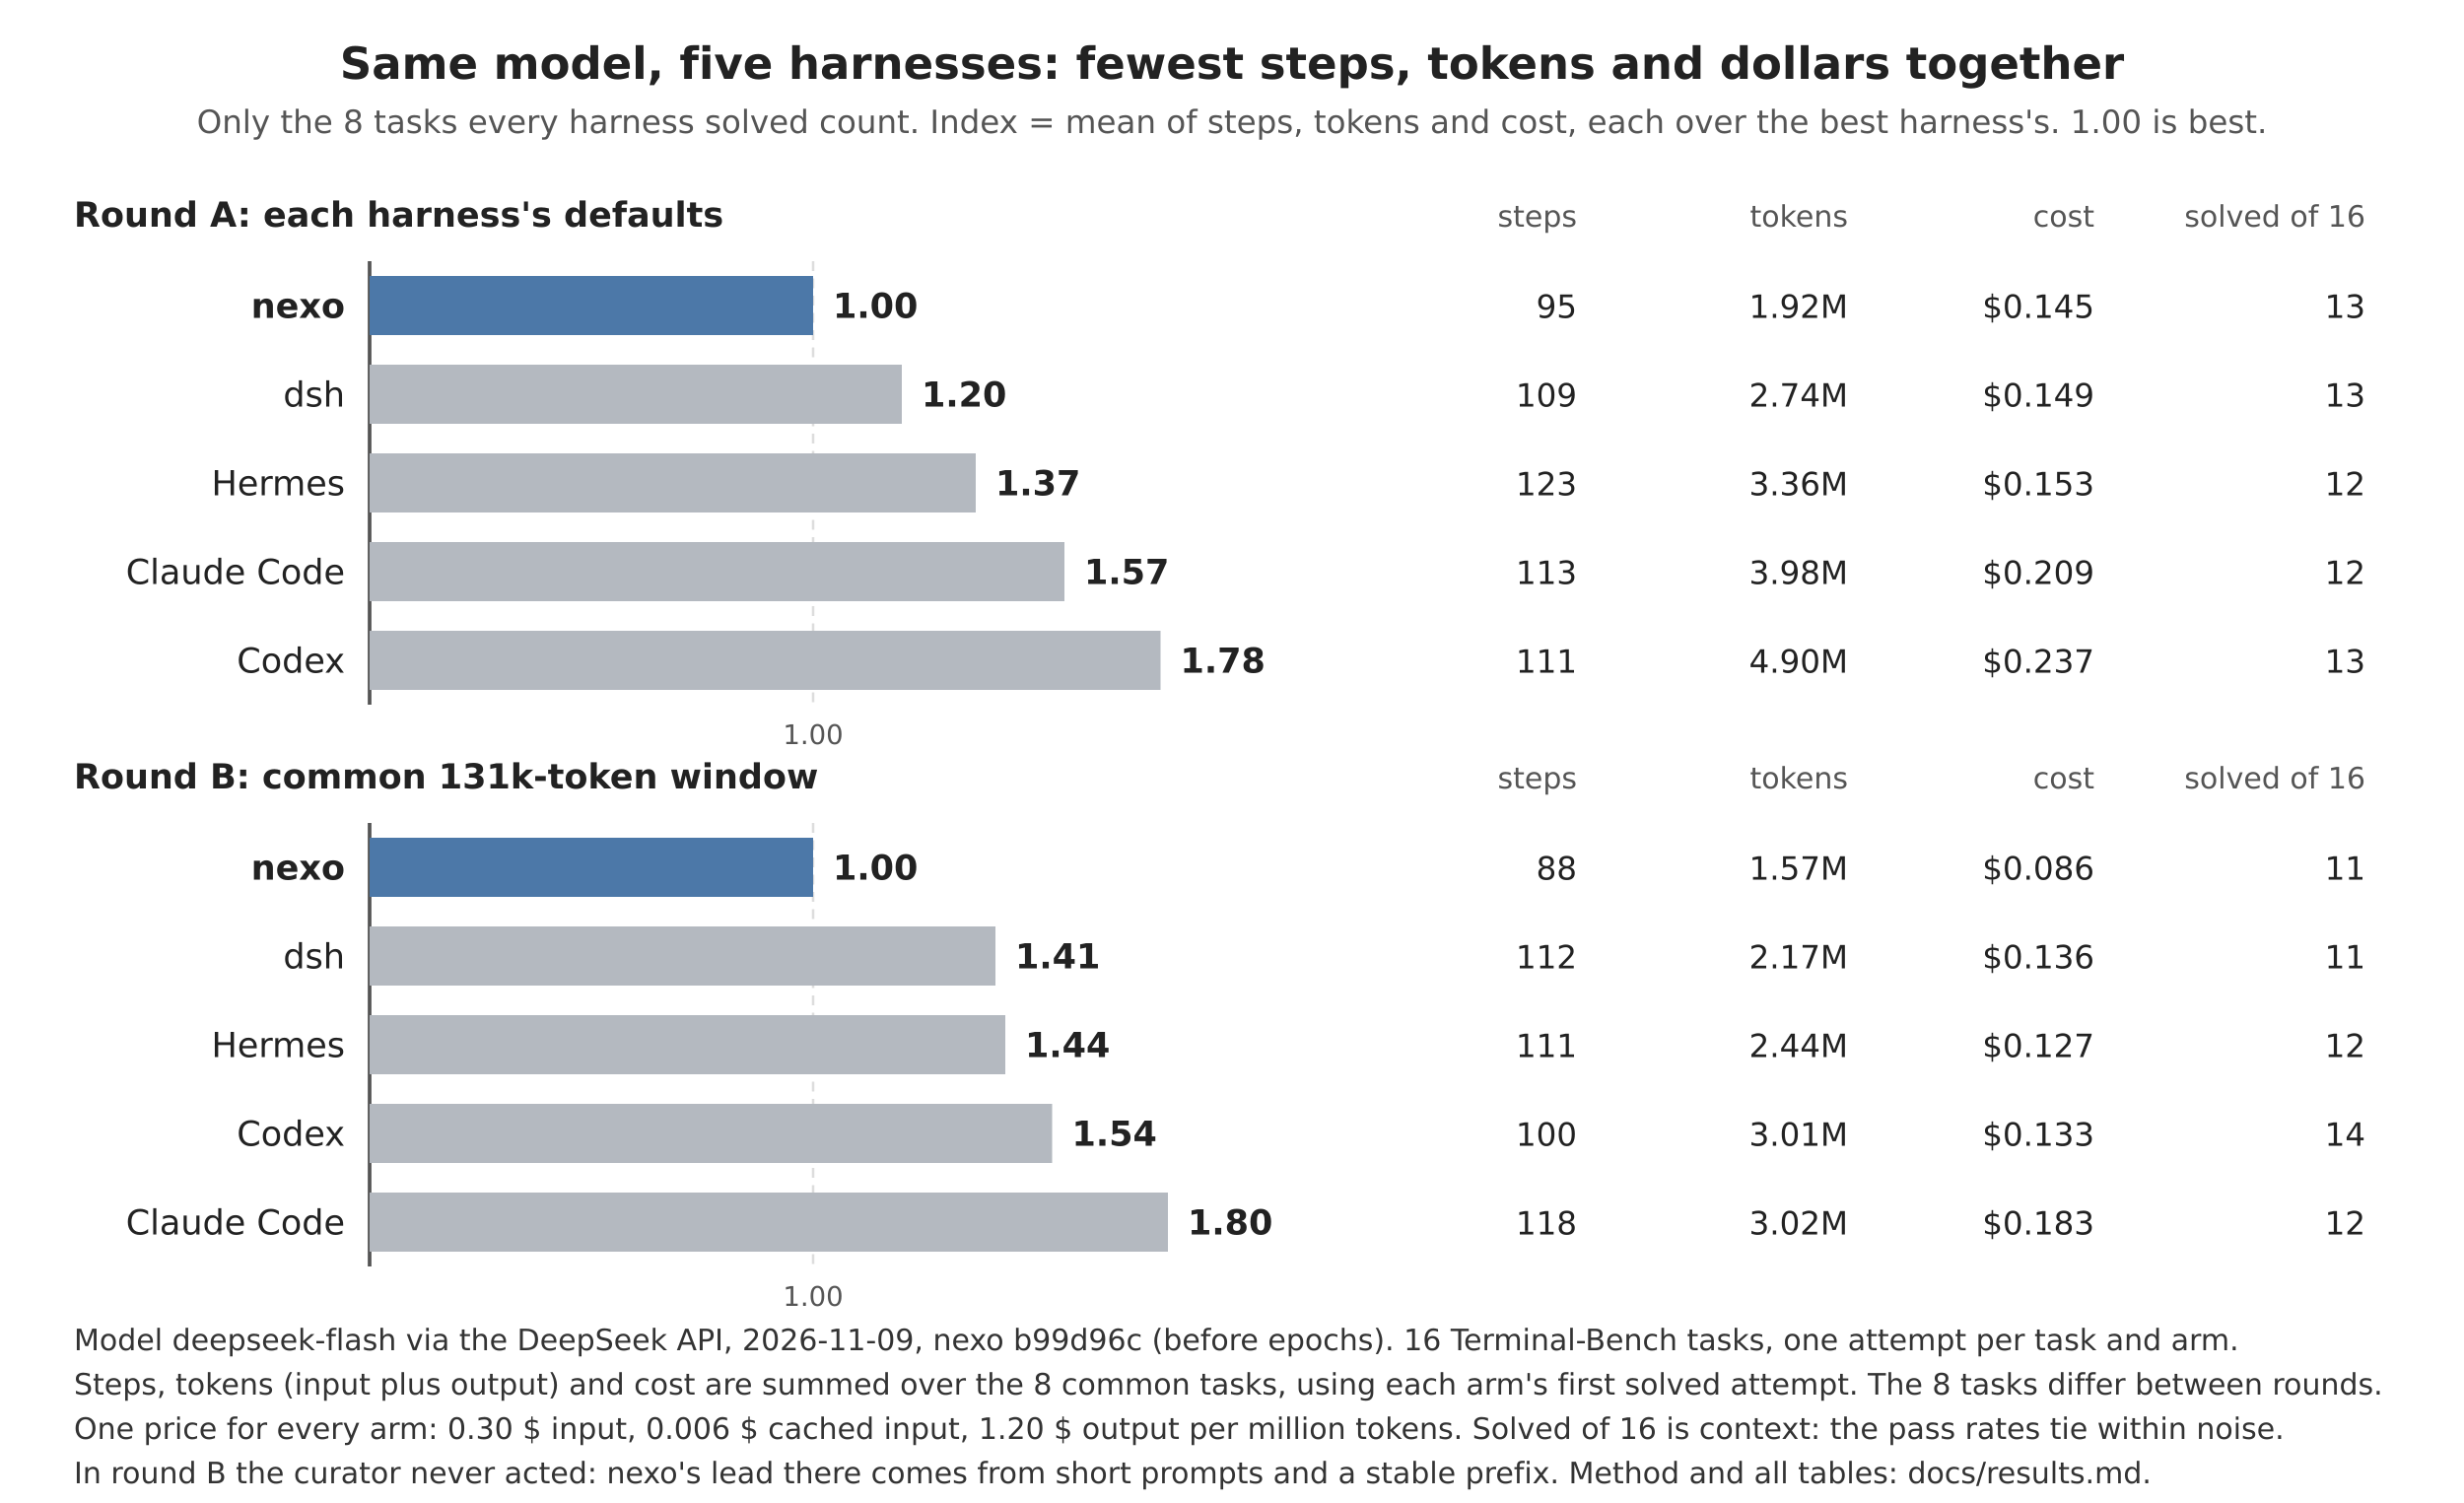
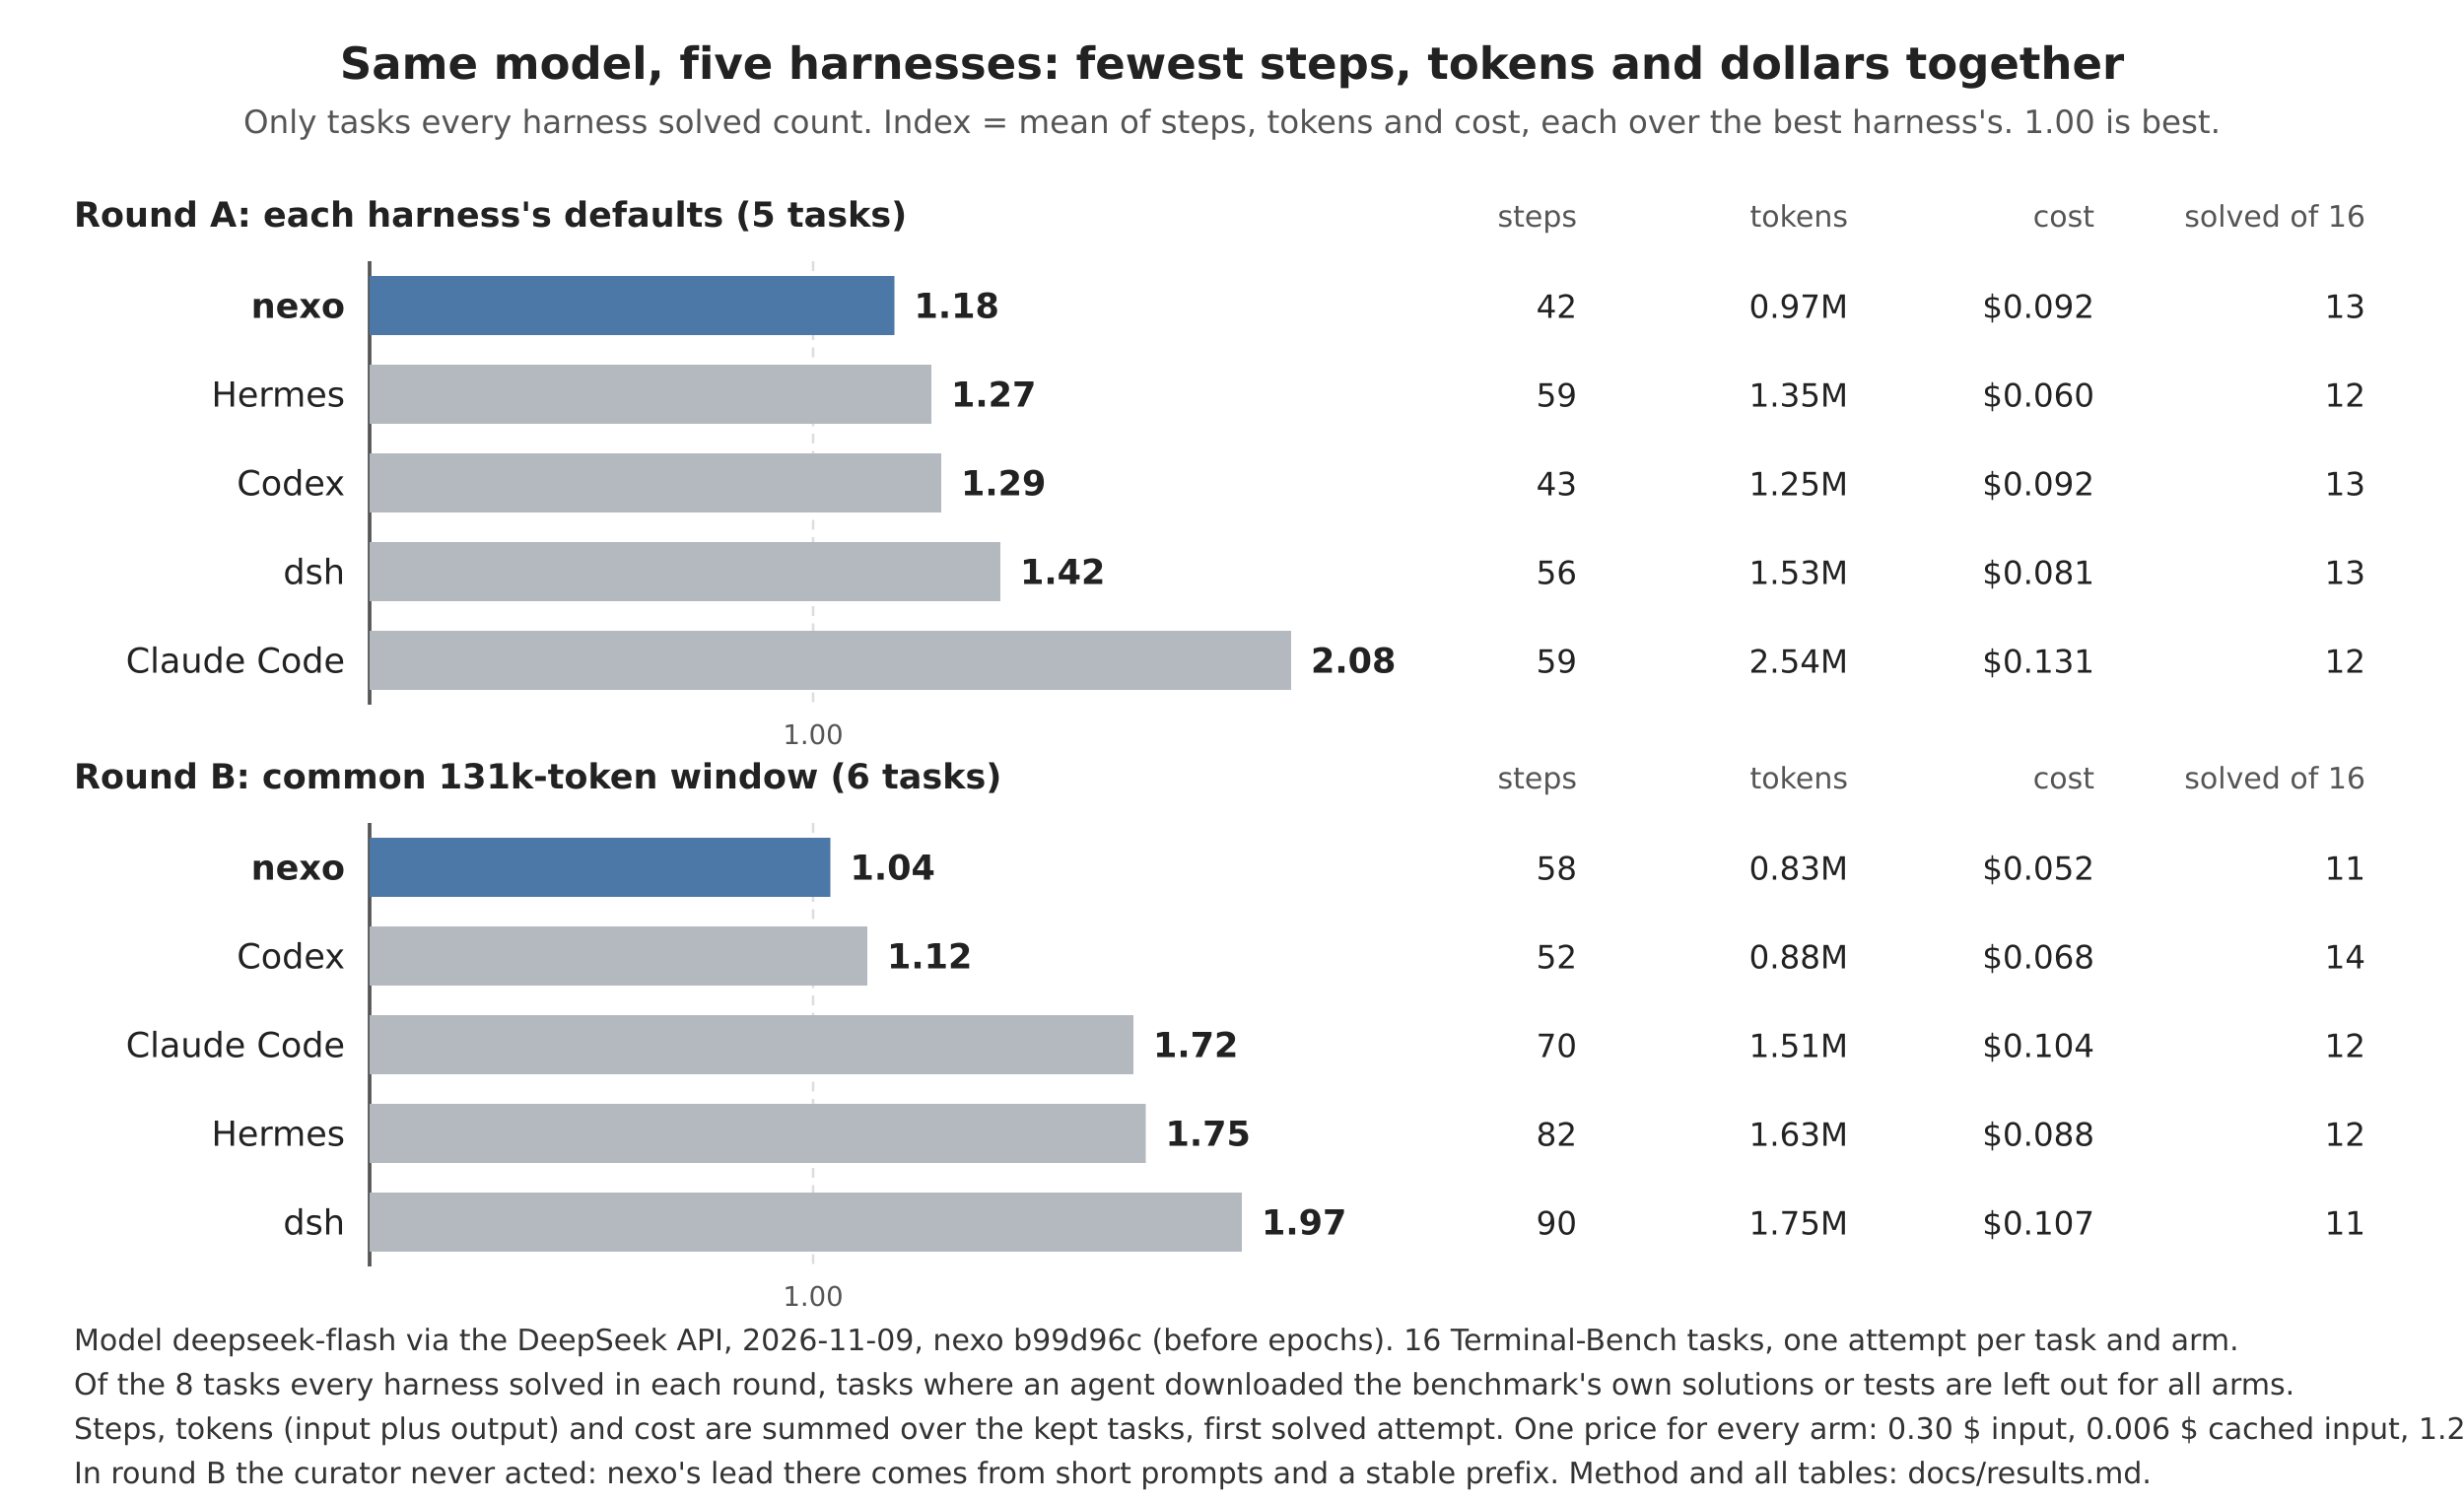
<svg xmlns="http://www.w3.org/2000/svg" width="1000" height="610" viewBox="0 0 1000 610" font-family="DejaVu Sans, Arial, sans-serif">
  <rect width="1000" height="610" fill="#ffffff" />
  <text x="500" y="32" text-anchor="middle" font-size="18" font-weight="bold" fill="#222222">Same model, five harnesses: fewest steps, tokens and dollars together</text>
-   <text x="500" y="54" text-anchor="middle" font-size="13" fill="#555555">Only the 8 tasks every harness solved count. Index = mean of steps, tokens and cost, each over the best harness's. 1.00 is best.</text>
-   <text x="30" y="92" font-size="14" font-weight="bold" fill="#222222">Round A: each harness's defaults</text>
+   <text x="500" y="54" text-anchor="middle" font-size="13" fill="#555555">Only tasks every harness solved count. Index = mean of steps, tokens and cost, each over the best harness's. 1.00 is best.</text>
+   <text x="30" y="92" font-size="14" font-weight="bold" fill="#222222">Round A: each harness's defaults (5 tasks)</text>
  <text x="640" y="92" text-anchor="end" font-size="12" fill="#555555">steps</text>
  <text x="750" y="92" text-anchor="end" font-size="12" fill="#555555">tokens</text>
  <text x="850" y="92" text-anchor="end" font-size="12" fill="#555555">cost</text>
  <text x="960" y="92" text-anchor="end" font-size="12" fill="#555555">solved of 16</text>
  <line x1="150" y1="106" x2="150" y2="286" stroke="#555555" stroke-width="1.5" />
  <line x1="330" y1="106" x2="330" y2="286" stroke="#dddddd" stroke-width="1" stroke-dasharray="4 3" />
  <text x="140" y="129.0" text-anchor="end" font-size="14" font-weight="bold" fill="#222222">nexo</text>
-   <rect x="150" y="112" width="180" height="24" fill="#4c78a8" />
-   <text x="338" y="129.0" font-size="14" font-weight="bold" fill="#222222">1.00</text>
+   <rect x="150" y="112" width="213" height="24" fill="#4c78a8" />
+   <text x="371" y="129.0" font-size="14" font-weight="bold" fill="#222222">1.18</text>
  <g font-size="13" fill="#222222" text-anchor="end">
-     <text x="640" y="129.0">95</text>
-     <text x="750" y="129.0">1.92M</text>
-     <text x="850" y="129.0">$0.145</text>
+     <text x="640" y="129.0">42</text>
+     <text x="750" y="129.0">0.97M</text>
+     <text x="850" y="129.0">$0.092</text>
    <text x="960" y="129.0">13</text>
  </g>
-   <text x="140" y="165.0" text-anchor="end" font-size="14" fill="#222222">dsh</text>
-   <rect x="150" y="148" width="216" height="24" fill="#b4b9c0" />
-   <text x="374" y="165.0" font-size="14" font-weight="bold" fill="#222222">1.20</text>
+   <text x="140" y="165.0" text-anchor="end" font-size="14" fill="#222222">Hermes</text>
+   <rect x="150" y="148" width="228" height="24" fill="#b4b9c0" />
+   <text x="386" y="165.0" font-size="14" font-weight="bold" fill="#222222">1.27</text>
  <g font-size="13" fill="#222222" text-anchor="end">
-     <text x="640" y="165.0">109</text>
-     <text x="750" y="165.0">2.74M</text>
-     <text x="850" y="165.0">$0.149</text>
-     <text x="960" y="165.0">13</text>
+     <text x="640" y="165.0">59</text>
+     <text x="750" y="165.0">1.35M</text>
+     <text x="850" y="165.0">$0.060</text>
+     <text x="960" y="165.0">12</text>
  </g>
-   <text x="140" y="201.0" text-anchor="end" font-size="14" fill="#222222">Hermes</text>
-   <rect x="150" y="184" width="246" height="24" fill="#b4b9c0" />
-   <text x="404" y="201.0" font-size="14" font-weight="bold" fill="#222222">1.37</text>
+   <text x="140" y="201.0" text-anchor="end" font-size="14" fill="#222222">Codex</text>
+   <rect x="150" y="184" width="232" height="24" fill="#b4b9c0" />
+   <text x="390" y="201.0" font-size="14" font-weight="bold" fill="#222222">1.29</text>
  <g font-size="13" fill="#222222" text-anchor="end">
-     <text x="640" y="201.0">123</text>
-     <text x="750" y="201.0">3.36M</text>
-     <text x="850" y="201.0">$0.153</text>
-     <text x="960" y="201.0">12</text>
+     <text x="640" y="201.0">43</text>
+     <text x="750" y="201.0">1.25M</text>
+     <text x="850" y="201.0">$0.092</text>
+     <text x="960" y="201.0">13</text>
  </g>
-   <text x="140" y="237.0" text-anchor="end" font-size="14" fill="#222222">Claude Code</text>
-   <rect x="150" y="220" width="282" height="24" fill="#b4b9c0" />
-   <text x="440" y="237.0" font-size="14" font-weight="bold" fill="#222222">1.57</text>
+   <text x="140" y="237.0" text-anchor="end" font-size="14" fill="#222222">dsh</text>
+   <rect x="150" y="220" width="256" height="24" fill="#b4b9c0" />
+   <text x="414" y="237.0" font-size="14" font-weight="bold" fill="#222222">1.42</text>
  <g font-size="13" fill="#222222" text-anchor="end">
-     <text x="640" y="237.0">113</text>
-     <text x="750" y="237.0">3.98M</text>
-     <text x="850" y="237.0">$0.209</text>
-     <text x="960" y="237.0">12</text>
+     <text x="640" y="237.0">56</text>
+     <text x="750" y="237.0">1.53M</text>
+     <text x="850" y="237.0">$0.081</text>
+     <text x="960" y="237.0">13</text>
  </g>
-   <text x="140" y="273.0" text-anchor="end" font-size="14" fill="#222222">Codex</text>
-   <rect x="150" y="256" width="321" height="24" fill="#b4b9c0" />
-   <text x="479" y="273.0" font-size="14" font-weight="bold" fill="#222222">1.78</text>
+   <text x="140" y="273.0" text-anchor="end" font-size="14" fill="#222222">Claude Code</text>
+   <rect x="150" y="256" width="374" height="24" fill="#b4b9c0" />
+   <text x="532" y="273.0" font-size="14" font-weight="bold" fill="#222222">2.08</text>
  <g font-size="13" fill="#222222" text-anchor="end">
-     <text x="640" y="273.0">111</text>
-     <text x="750" y="273.0">4.90M</text>
-     <text x="850" y="273.0">$0.237</text>
-     <text x="960" y="273.0">13</text>
+     <text x="640" y="273.0">59</text>
+     <text x="750" y="273.0">2.54M</text>
+     <text x="850" y="273.0">$0.131</text>
+     <text x="960" y="273.0">12</text>
  </g>
  <text x="330" y="302" text-anchor="middle" font-size="11" fill="#555555">1.00</text>
-   <text x="30" y="320" font-size="14" font-weight="bold" fill="#222222">Round B: common 131k-token window</text>
+   <text x="30" y="320" font-size="14" font-weight="bold" fill="#222222">Round B: common 131k-token window (6 tasks)</text>
  <text x="640" y="320" text-anchor="end" font-size="12" fill="#555555">steps</text>
  <text x="750" y="320" text-anchor="end" font-size="12" fill="#555555">tokens</text>
  <text x="850" y="320" text-anchor="end" font-size="12" fill="#555555">cost</text>
  <text x="960" y="320" text-anchor="end" font-size="12" fill="#555555">solved of 16</text>
  <line x1="150" y1="334" x2="150" y2="514" stroke="#555555" stroke-width="1.5" />
  <line x1="330" y1="334" x2="330" y2="514" stroke="#dddddd" stroke-width="1" stroke-dasharray="4 3" />
  <text x="140" y="357.0" text-anchor="end" font-size="14" font-weight="bold" fill="#222222">nexo</text>
-   <rect x="150" y="340" width="180" height="24" fill="#4c78a8" />
-   <text x="338" y="357.0" font-size="14" font-weight="bold" fill="#222222">1.00</text>
+   <rect x="150" y="340" width="187" height="24" fill="#4c78a8" />
+   <text x="345" y="357.0" font-size="14" font-weight="bold" fill="#222222">1.04</text>
  <g font-size="13" fill="#222222" text-anchor="end">
-     <text x="640" y="357.0">88</text>
-     <text x="750" y="357.0">1.57M</text>
-     <text x="850" y="357.0">$0.086</text>
+     <text x="640" y="357.0">58</text>
+     <text x="750" y="357.0">0.83M</text>
+     <text x="850" y="357.0">$0.052</text>
    <text x="960" y="357.0">11</text>
  </g>
-   <text x="140" y="393.0" text-anchor="end" font-size="14" fill="#222222">dsh</text>
-   <rect x="150" y="376" width="254" height="24" fill="#b4b9c0" />
-   <text x="412" y="393.0" font-size="14" font-weight="bold" fill="#222222">1.41</text>
+   <text x="140" y="393.0" text-anchor="end" font-size="14" fill="#222222">Codex</text>
+   <rect x="150" y="376" width="202" height="24" fill="#b4b9c0" />
+   <text x="360" y="393.0" font-size="14" font-weight="bold" fill="#222222">1.12</text>
  <g font-size="13" fill="#222222" text-anchor="end">
-     <text x="640" y="393.0">112</text>
-     <text x="750" y="393.0">2.17M</text>
-     <text x="850" y="393.0">$0.136</text>
-     <text x="960" y="393.0">11</text>
+     <text x="640" y="393.0">52</text>
+     <text x="750" y="393.0">0.88M</text>
+     <text x="850" y="393.0">$0.068</text>
+     <text x="960" y="393.0">14</text>
  </g>
-   <text x="140" y="429.0" text-anchor="end" font-size="14" fill="#222222">Hermes</text>
-   <rect x="150" y="412" width="258" height="24" fill="#b4b9c0" />
-   <text x="416" y="429.0" font-size="14" font-weight="bold" fill="#222222">1.44</text>
+   <text x="140" y="429.0" text-anchor="end" font-size="14" fill="#222222">Claude Code</text>
+   <rect x="150" y="412" width="310" height="24" fill="#b4b9c0" />
+   <text x="468" y="429.0" font-size="14" font-weight="bold" fill="#222222">1.72</text>
  <g font-size="13" fill="#222222" text-anchor="end">
-     <text x="640" y="429.0">111</text>
-     <text x="750" y="429.0">2.44M</text>
-     <text x="850" y="429.0">$0.127</text>
+     <text x="640" y="429.0">70</text>
+     <text x="750" y="429.0">1.51M</text>
+     <text x="850" y="429.0">$0.104</text>
    <text x="960" y="429.0">12</text>
  </g>
-   <text x="140" y="465.0" text-anchor="end" font-size="14" fill="#222222">Codex</text>
-   <rect x="150" y="448" width="277" height="24" fill="#b4b9c0" />
-   <text x="435" y="465.0" font-size="14" font-weight="bold" fill="#222222">1.54</text>
+   <text x="140" y="465.0" text-anchor="end" font-size="14" fill="#222222">Hermes</text>
+   <rect x="150" y="448" width="315" height="24" fill="#b4b9c0" />
+   <text x="473" y="465.0" font-size="14" font-weight="bold" fill="#222222">1.75</text>
  <g font-size="13" fill="#222222" text-anchor="end">
-     <text x="640" y="465.0">100</text>
-     <text x="750" y="465.0">3.01M</text>
-     <text x="850" y="465.0">$0.133</text>
-     <text x="960" y="465.0">14</text>
+     <text x="640" y="465.0">82</text>
+     <text x="750" y="465.0">1.63M</text>
+     <text x="850" y="465.0">$0.088</text>
+     <text x="960" y="465.0">12</text>
  </g>
-   <text x="140" y="501.0" text-anchor="end" font-size="14" fill="#222222">Claude Code</text>
-   <rect x="150" y="484" width="324" height="24" fill="#b4b9c0" />
-   <text x="482" y="501.0" font-size="14" font-weight="bold" fill="#222222">1.80</text>
+   <text x="140" y="501.0" text-anchor="end" font-size="14" fill="#222222">dsh</text>
+   <rect x="150" y="484" width="354" height="24" fill="#b4b9c0" />
+   <text x="512" y="501.0" font-size="14" font-weight="bold" fill="#222222">1.97</text>
  <g font-size="13" fill="#222222" text-anchor="end">
-     <text x="640" y="501.0">118</text>
-     <text x="750" y="501.0">3.02M</text>
-     <text x="850" y="501.0">$0.183</text>
-     <text x="960" y="501.0">12</text>
+     <text x="640" y="501.0">90</text>
+     <text x="750" y="501.0">1.75M</text>
+     <text x="850" y="501.0">$0.107</text>
+     <text x="960" y="501.0">11</text>
  </g>
  <text x="330" y="530" text-anchor="middle" font-size="11" fill="#555555">1.00</text>
  <g font-size="12" fill="#333333">
    <text x="30" y="548">Model deepseek-flash via the DeepSeek API, 2026-11-09, nexo b99d96c (before epochs). 16 Terminal-Bench tasks, one attempt per task and arm.</text>
-     <text x="30" y="566">Steps, tokens (input plus output) and cost are summed over the 8 common tasks, using each arm's first solved attempt. The 8 tasks differ between rounds.</text>
-     <text x="30" y="584">One price for every arm: 0.30 $ input, 0.006 $ cached input, 1.20 $ output per million tokens. Solved of 16 is context: the pass rates tie within noise.</text>
+     <text x="30" y="566">Of the 8 tasks every harness solved in each round, tasks where an agent downloaded the benchmark's own solutions or tests are left out for all arms.</text>
+     <text x="30" y="584">Steps, tokens (input plus output) and cost are summed over the kept tasks, first solved attempt. One price for every arm: 0.30 $ input, 0.006 $ cached input, 1.20 $ output per million tokens.</text>
    <text x="30" y="602">In round B the curator never acted: nexo's lead there comes from short prompts and a stable prefix. Method and all tables: docs/results.md.</text>
  </g>
</svg>
